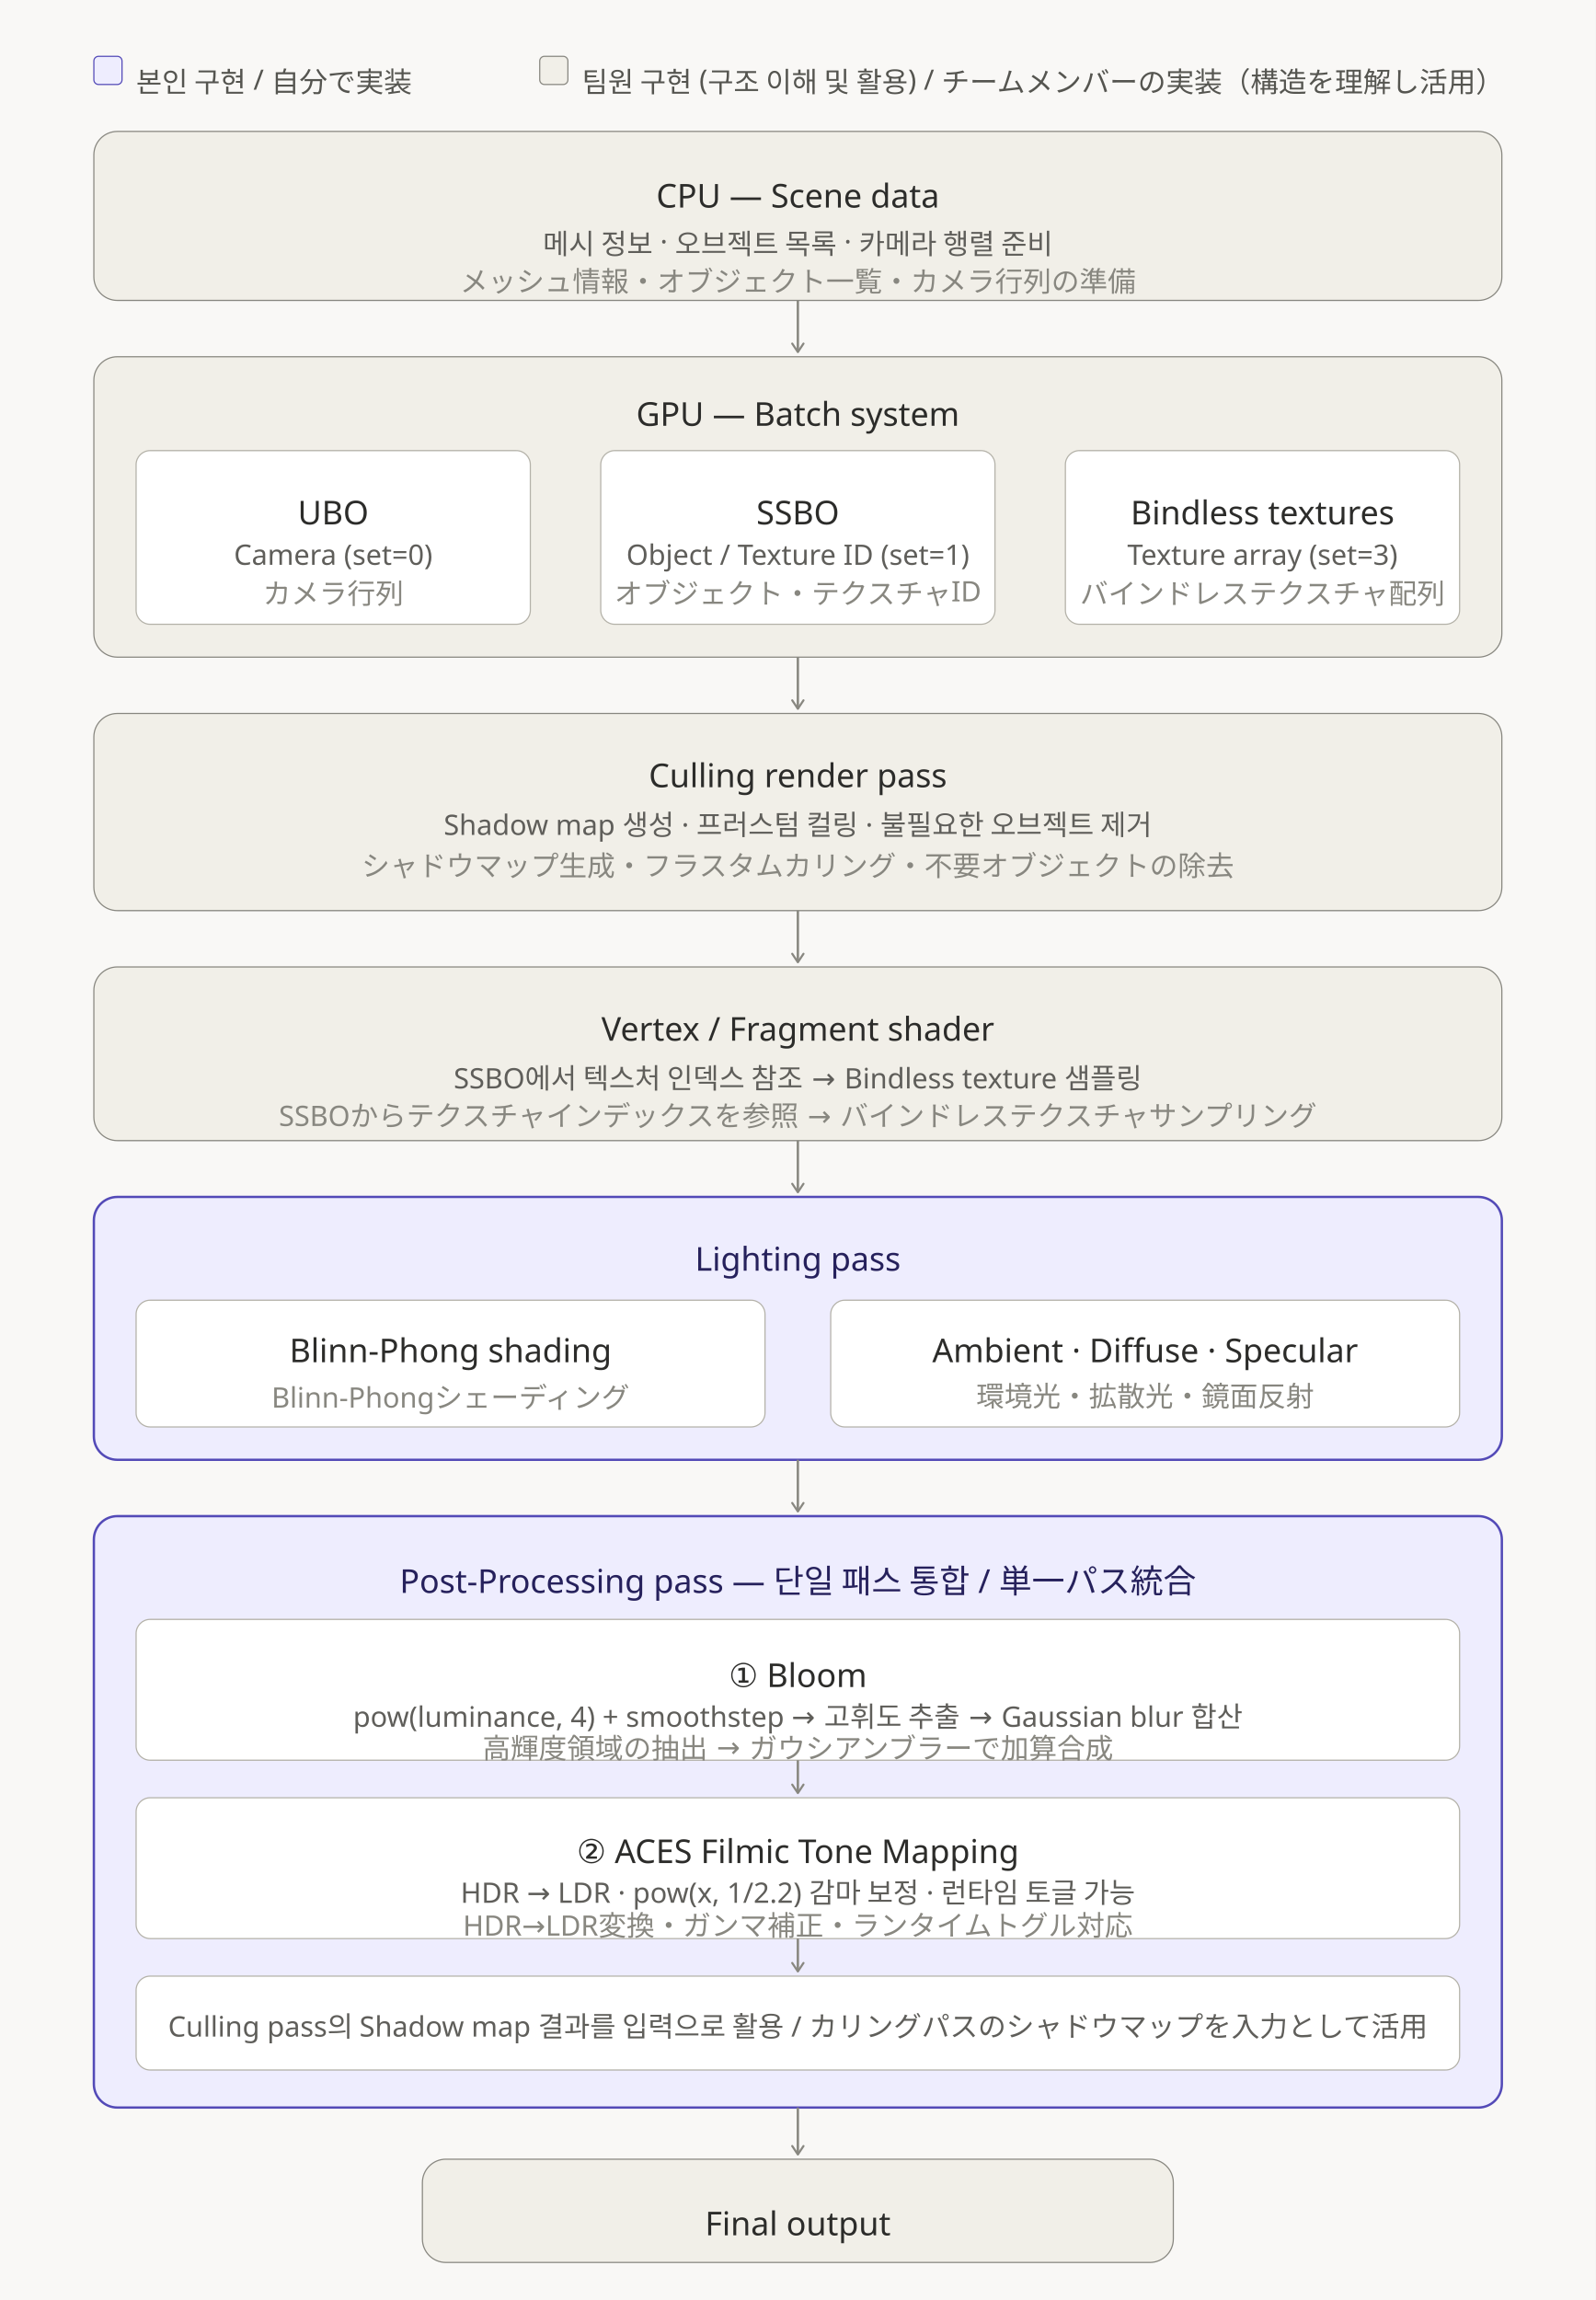
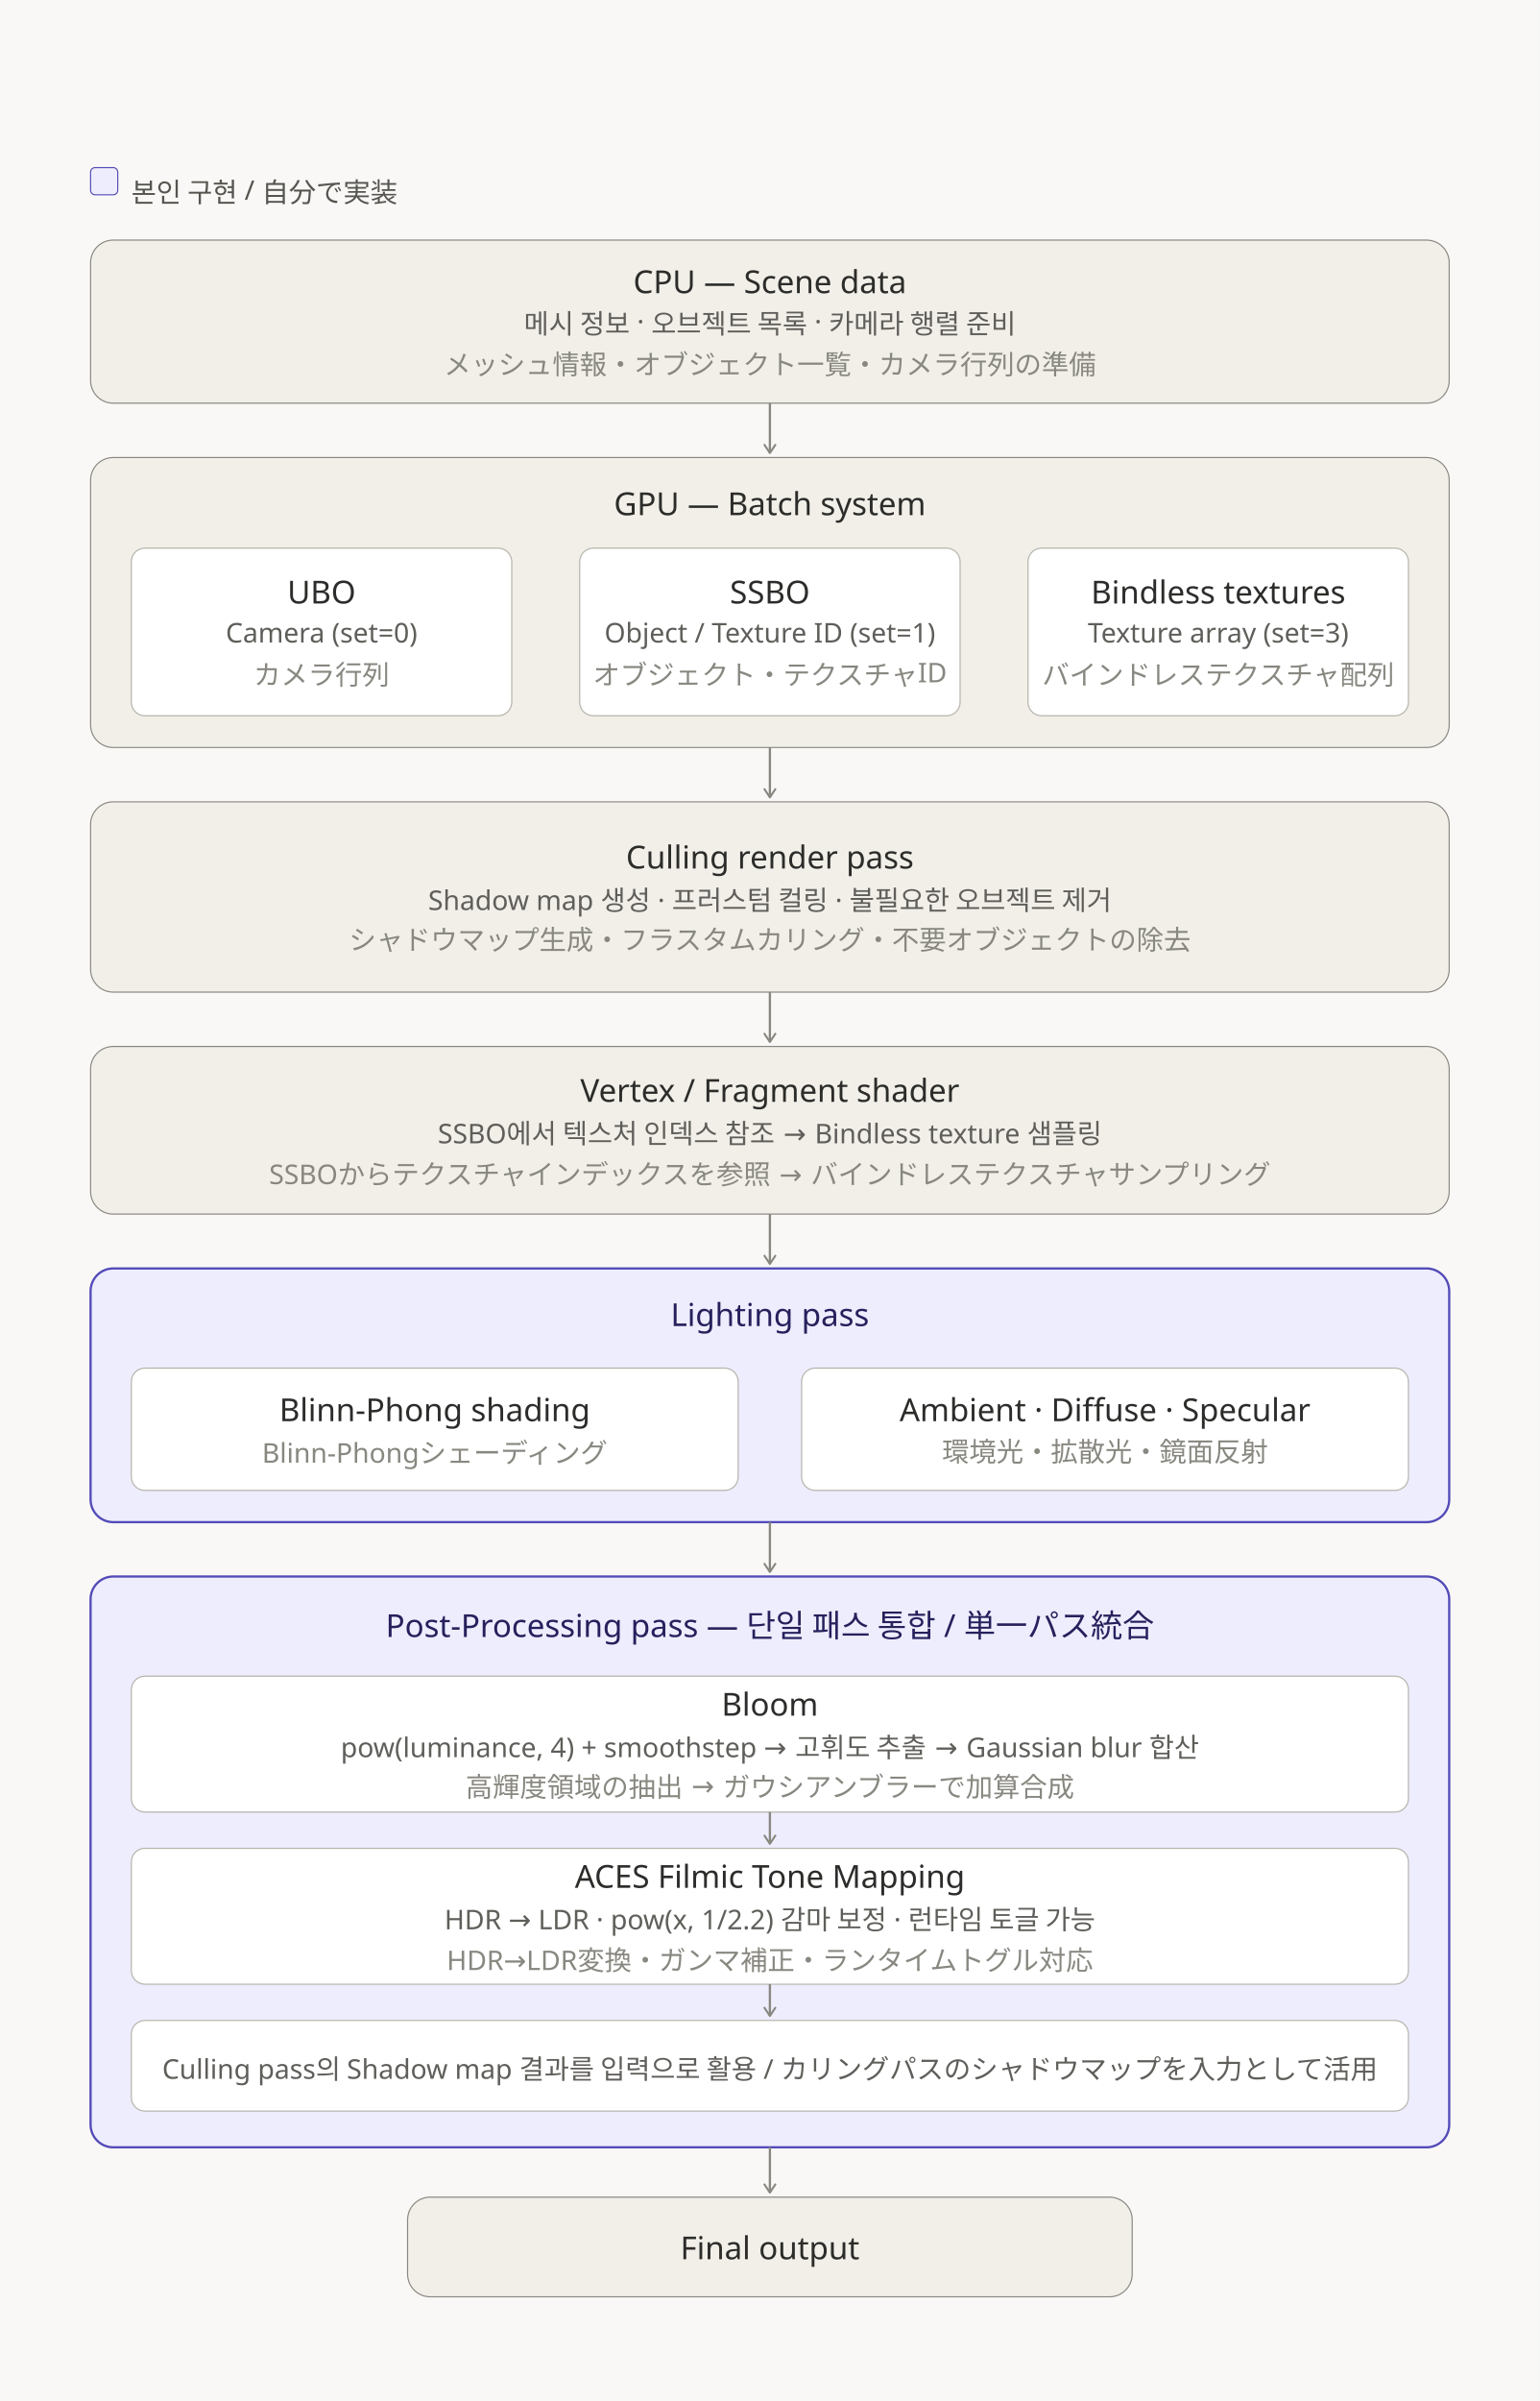
- <svg xmlns="http://www.w3.org/2000/svg" width="680" viewBox="0 0 680 980" role="img">
+ <svg xmlns="http://www.w3.org/2000/svg" width="680" viewBox="0 0 680 1060" role="img">
  <defs>
    <marker id="arrow" viewBox="0 0 10 10" refX="8" refY="5" markerWidth="6" markerHeight="6" orient="auto-start-reverse">
      <path d="M2 1L8 5L2 9" fill="none" stroke="#888780" stroke-width="1.5" stroke-linecap="round" stroke-linejoin="round" />
    </marker>
  </defs>
-   <rect width="680" height="980" fill="#f9f8f6" />
-   <rect x="40" y="24" width="12" height="12" rx="2" fill="#EEEDFE" stroke="#534AB7" stroke-width="0.5" />
-   <text x="58" y="34" font-family="sans-serif" font-size="12" fill="#555550" dominant-baseline="central">본인 구현 / 自分で実装</text>
-   <rect x="230" y="24" width="12" height="12" rx="2" fill="#F1EFE8" stroke="#888780" stroke-width="0.5" />
-   <text x="248" y="34" font-family="sans-serif" font-size="12" fill="#555550" dominant-baseline="central">팀원 구현 (구조 이해 및 활용) / チームメンバーの実装（構造を理解し活用）</text>
-   <rect x="40" y="56" width="600" height="72" rx="10" fill="#F1EFE8" stroke="#888780" stroke-width="0.5" />
-   <text x="340" y="83" font-family="sans-serif" font-size="14" font-weight="500" fill="#2C2C2A" text-anchor="middle" dominant-baseline="central">CPU — Scene data</text>
-   <text x="340" y="103" font-family="sans-serif" font-size="12" fill="#5F5E5A" text-anchor="middle" dominant-baseline="central">메시 정보 · 오브젝트 목록 · 카메라 행렬 준비</text>
-   <text x="340" y="119" font-family="sans-serif" font-size="12" fill="#888780" text-anchor="middle" dominant-baseline="central">メッシュ情報・オブジェクト一覧・カメラ行列の準備</text>
-   <line x1="340" y1="128" x2="340" y2="150" stroke="#888780" stroke-width="1" marker-end="url(#arrow)" />
-   <rect x="40" y="152" width="600" height="128" rx="10" fill="#F1EFE8" stroke="#888780" stroke-width="0.5" />
-   <text x="340" y="176" font-family="sans-serif" font-size="14" font-weight="500" fill="#2C2C2A" text-anchor="middle" dominant-baseline="central">GPU — Batch system</text>
-   <rect x="58" y="192" width="168" height="74" rx="6" fill="#ffffff" stroke="#B4B2A9" stroke-width="0.5" />
-   <text x="142" y="218" font-family="sans-serif" font-size="14" font-weight="500" fill="#2C2C2A" text-anchor="middle" dominant-baseline="central">UBO</text>
-   <text x="142" y="236" font-family="sans-serif" font-size="12" fill="#5F5E5A" text-anchor="middle" dominant-baseline="central">Camera (set=0)</text>
-   <text x="142" y="252" font-family="sans-serif" font-size="12" fill="#888780" text-anchor="middle" dominant-baseline="central">カメラ行列</text>
-   <rect x="256" y="192" width="168" height="74" rx="6" fill="#ffffff" stroke="#B4B2A9" stroke-width="0.5" />
-   <text x="340" y="218" font-family="sans-serif" font-size="14" font-weight="500" fill="#2C2C2A" text-anchor="middle" dominant-baseline="central">SSBO</text>
-   <text x="340" y="236" font-family="sans-serif" font-size="12" fill="#5F5E5A" text-anchor="middle" dominant-baseline="central">Object / Texture ID (set=1)</text>
-   <text x="340" y="252" font-family="sans-serif" font-size="12" fill="#888780" text-anchor="middle" dominant-baseline="central">オブジェクト・テクスチャID</text>
-   <rect x="454" y="192" width="168" height="74" rx="6" fill="#ffffff" stroke="#B4B2A9" stroke-width="0.5" />
-   <text x="538" y="218" font-family="sans-serif" font-size="14" font-weight="500" fill="#2C2C2A" text-anchor="middle" dominant-baseline="central">Bindless textures</text>
-   <text x="538" y="236" font-family="sans-serif" font-size="12" fill="#5F5E5A" text-anchor="middle" dominant-baseline="central">Texture array (set=3)</text>
-   <text x="538" y="252" font-family="sans-serif" font-size="12" fill="#888780" text-anchor="middle" dominant-baseline="central">バインドレステクスチャ配列</text>
-   <line x1="340" y1="280" x2="340" y2="302" stroke="#888780" stroke-width="1" marker-end="url(#arrow)" />
-   <rect x="40" y="304" width="600" height="84" rx="10" fill="#F1EFE8" stroke="#888780" stroke-width="0.5" />
-   <text x="340" y="330" font-family="sans-serif" font-size="14" font-weight="500" fill="#2C2C2A" text-anchor="middle" dominant-baseline="central">Culling render pass</text>
-   <text x="340" y="350" font-family="sans-serif" font-size="12" fill="#5F5E5A" text-anchor="middle" dominant-baseline="central">Shadow map 생성 · 프러스텀 컬링 · 불필요한 오브젝트 제거</text>
-   <text x="340" y="368" font-family="sans-serif" font-size="12" fill="#888780" text-anchor="middle" dominant-baseline="central">シャドウマップ生成・フラスタムカリング・不要オブジェクトの除去</text>
-   <line x1="340" y1="388" x2="340" y2="410" stroke="#888780" stroke-width="1" marker-end="url(#arrow)" />
-   <rect x="40" y="412" width="600" height="74" rx="10" fill="#F1EFE8" stroke="#888780" stroke-width="0.5" />
-   <text x="340" y="438" font-family="sans-serif" font-size="14" font-weight="500" fill="#2C2C2A" text-anchor="middle" dominant-baseline="central">Vertex / Fragment shader</text>
-   <text x="340" y="458" font-family="sans-serif" font-size="12" fill="#5F5E5A" text-anchor="middle" dominant-baseline="central">SSBO에서 텍스처 인덱스 참조 → Bindless texture 샘플링</text>
-   <text x="340" y="474" font-family="sans-serif" font-size="12" fill="#888780" text-anchor="middle" dominant-baseline="central">SSBOからテクスチャインデックスを参照 → バインドレステクスチャサンプリング</text>
-   <line x1="340" y1="486" x2="340" y2="508" stroke="#888780" stroke-width="1" marker-end="url(#arrow)" />
-   <rect x="40" y="510" width="600" height="112" rx="10" fill="#EEEDFE" stroke="#534AB7" stroke-width="1" />
-   <text x="340" y="536" font-family="sans-serif" font-size="14" font-weight="500" fill="#26215C" text-anchor="middle" dominant-baseline="central">Lighting pass</text>
-   <rect x="58" y="554" width="268" height="54" rx="6" fill="#ffffff" stroke="#B4B2A9" stroke-width="0.5" />
-   <text x="192" y="575" font-family="sans-serif" font-size="14" font-weight="500" fill="#2C2C2A" text-anchor="middle" dominant-baseline="central">Blinn-Phong shading</text>
-   <text x="192" y="594" font-family="sans-serif" font-size="12" fill="#888780" text-anchor="middle" dominant-baseline="central">Blinn-Phongシェーディング</text>
-   <rect x="354" y="554" width="268" height="54" rx="6" fill="#ffffff" stroke="#B4B2A9" stroke-width="0.5" />
-   <text x="488" y="575" font-family="sans-serif" font-size="14" font-weight="500" fill="#2C2C2A" text-anchor="middle" dominant-baseline="central">Ambient · Diffuse · Specular</text>
-   <text x="488" y="594" font-family="sans-serif" font-size="12" fill="#888780" text-anchor="middle" dominant-baseline="central">環境光・拡散光・鏡面反射</text>
-   <line x1="340" y1="622" x2="340" y2="644" stroke="#888780" stroke-width="1" marker-end="url(#arrow)" />
-   <rect x="40" y="646" width="600" height="252" rx="10" fill="#EEEDFE" stroke="#534AB7" stroke-width="1" />
-   <text x="340" y="672" font-family="sans-serif" font-size="14" font-weight="500" fill="#26215C" text-anchor="middle" dominant-baseline="central">Post-Processing pass — 단일 패스 통합 / 単一パス統合</text>
-   <rect x="58" y="690" width="564" height="60" rx="6" fill="#ffffff" stroke="#B4B2A9" stroke-width="0.5" />
-   <text x="340" y="712" font-family="sans-serif" font-size="14" font-weight="500" fill="#2C2C2A" text-anchor="middle" dominant-baseline="central">① Bloom</text>
-   <text x="340" y="730" font-family="sans-serif" font-size="12" fill="#5F5E5A" text-anchor="middle" dominant-baseline="central">pow(luminance, 4) + smoothstep → 고휘도 추출 → Gaussian blur 합산</text>
-   <text x="340" y="744" font-family="sans-serif" font-size="12" fill="#888780" text-anchor="middle" dominant-baseline="central">高輝度領域の抽出 → ガウシアンブラーで加算合成</text>
-   <line x1="340" y1="750" x2="340" y2="764" stroke="#888780" stroke-width="1" marker-end="url(#arrow)" />
-   <rect x="58" y="766" width="564" height="60" rx="6" fill="#ffffff" stroke="#B4B2A9" stroke-width="0.5" />
-   <text x="340" y="787" font-family="sans-serif" font-size="14" font-weight="500" fill="#2C2C2A" text-anchor="middle" dominant-baseline="central">② ACES Filmic Tone Mapping</text>
-   <text x="340" y="805" font-family="sans-serif" font-size="12" fill="#5F5E5A" text-anchor="middle" dominant-baseline="central">HDR → LDR · pow(x, 1/2.2) 감마 보정 · 런타임 토글 가능</text>
-   <text x="340" y="819" font-family="sans-serif" font-size="12" fill="#888780" text-anchor="middle" dominant-baseline="central">HDR→LDR変換・ガンマ補正・ランタイムトグル対応</text>
-   <line x1="340" y1="826" x2="340" y2="840" stroke="#888780" stroke-width="1" marker-end="url(#arrow)" />
-   <rect x="58" y="842" width="564" height="40" rx="6" fill="#ffffff" stroke="#B4B2A9" stroke-width="0.5" />
-   <text x="340" y="862" font-family="sans-serif" font-size="12" fill="#5F5E5A" text-anchor="middle" dominant-baseline="central">Culling pass의 Shadow map 결과를 입력으로 활용 / カリングパスのシャドウマップを入力として活用</text>
-   <line x1="340" y1="898" x2="340" y2="918" stroke="#888780" stroke-width="1" marker-end="url(#arrow)" />
-   <rect x="180" y="920" width="320" height="44" rx="10" fill="#F1EFE8" stroke="#888780" stroke-width="0.5" />
-   <text x="340" y="947" font-family="sans-serif" font-size="14" font-weight="500" fill="#2C2C2A" text-anchor="middle" dominant-baseline="central">Final output</text>
+   <rect width="680" height="1060" fill="#f9f8f6" />
+   <g transform="translate(0, 50)">
+     <rect x="40" y="24" width="12" height="12" rx="2" fill="#EEEDFE" stroke="#534AB7" stroke-width="0.5" />
+     <text x="58" y="34" font-family="sans-serif" font-size="12" fill="#555550" dominant-baseline="central">본인 구현 / 自分で実装</text>
+     <rect x="40" y="56" width="600" height="72" rx="10" fill="#F1EFE8" stroke="#888780" stroke-width="0.5" />
+     <text x="340" y="74" font-family="sans-serif" font-size="14" font-weight="500" fill="#2C2C2A" text-anchor="middle" dominant-baseline="central">CPU — Scene data</text>
+     <text x="340" y="92" font-family="sans-serif" font-size="12" fill="#5F5E5A" text-anchor="middle" dominant-baseline="central">메시 정보 · 오브젝트 목록 · 카메라 행렬 준비</text>
+     <text x="340" y="110" font-family="sans-serif" font-size="12" fill="#888780" text-anchor="middle" dominant-baseline="central">メッシュ情報・オブジェクト一覧・カメラ行列の準備</text>
+     <line x1="340" y1="128" x2="340" y2="150" stroke="#888780" stroke-width="1" marker-end="url(#arrow)" />
+     <rect x="40" y="152" width="600" height="128" rx="10" fill="#F1EFE8" stroke="#888780" stroke-width="0.5" />
+     <text x="340" y="172" font-family="sans-serif" font-size="14" font-weight="500" fill="#2C2C2A" text-anchor="middle" dominant-baseline="central">GPU — Batch system</text>
+     <rect x="58" y="192" width="168" height="74" rx="6" fill="#ffffff" stroke="#B4B2A9" stroke-width="0.5" />
+     <text x="142" y="211" font-family="sans-serif" font-size="14" font-weight="500" fill="#2C2C2A" text-anchor="middle" dominant-baseline="central">UBO</text>
+     <text x="142" y="229" font-family="sans-serif" font-size="12" fill="#5F5E5A" text-anchor="middle" dominant-baseline="central">Camera (set=0)</text>
+     <text x="142" y="247" font-family="sans-serif" font-size="12" fill="#888780" text-anchor="middle" dominant-baseline="central">カメラ行列</text>
+     <rect x="256" y="192" width="168" height="74" rx="6" fill="#ffffff" stroke="#B4B2A9" stroke-width="0.5" />
+     <text x="340" y="211" font-family="sans-serif" font-size="14" font-weight="500" fill="#2C2C2A" text-anchor="middle" dominant-baseline="central">SSBO</text>
+     <text x="340" y="229" font-family="sans-serif" font-size="12" fill="#5F5E5A" text-anchor="middle" dominant-baseline="central">Object / Texture ID (set=1)</text>
+     <text x="340" y="247" font-family="sans-serif" font-size="12" fill="#888780" text-anchor="middle" dominant-baseline="central">オブジェクト・テクスチャID</text>
+     <rect x="454" y="192" width="168" height="74" rx="6" fill="#ffffff" stroke="#B4B2A9" stroke-width="0.5" />
+     <text x="538" y="211" font-family="sans-serif" font-size="14" font-weight="500" fill="#2C2C2A" text-anchor="middle" dominant-baseline="central">Bindless textures</text>
+     <text x="538" y="229" font-family="sans-serif" font-size="12" fill="#5F5E5A" text-anchor="middle" dominant-baseline="central">Texture array (set=3)</text>
+     <text x="538" y="247" font-family="sans-serif" font-size="12" fill="#888780" text-anchor="middle" dominant-baseline="central">バインドレステクスチャ配列</text>
+     <line x1="340" y1="280" x2="340" y2="302" stroke="#888780" stroke-width="1" marker-end="url(#arrow)" />
+     <rect x="40" y="304" width="600" height="84" rx="10" fill="#F1EFE8" stroke="#888780" stroke-width="0.5" />
+     <text x="340" y="328" font-family="sans-serif" font-size="14" font-weight="500" fill="#2C2C2A" text-anchor="middle" dominant-baseline="central">Culling render pass</text>
+     <text x="340" y="346" font-family="sans-serif" font-size="12" fill="#5F5E5A" text-anchor="middle" dominant-baseline="central">Shadow map 생성 · 프러스텀 컬링 · 불필요한 오브젝트 제거</text>
+     <text x="340" y="364" font-family="sans-serif" font-size="12" fill="#888780" text-anchor="middle" dominant-baseline="central">シャドウマップ生成・フラスタムカリング・不要オブジェクトの除去</text>
+     <line x1="340" y1="388" x2="340" y2="410" stroke="#888780" stroke-width="1" marker-end="url(#arrow)" />
+     <rect x="40" y="412" width="600" height="74" rx="10" fill="#F1EFE8" stroke="#888780" stroke-width="0.5" />
+     <text x="340" y="431" font-family="sans-serif" font-size="14" font-weight="500" fill="#2C2C2A" text-anchor="middle" dominant-baseline="central">Vertex / Fragment shader</text>
+     <text x="340" y="449" font-family="sans-serif" font-size="12" fill="#5F5E5A" text-anchor="middle" dominant-baseline="central">SSBO에서 텍스처 인덱스 참조 → Bindless texture 샘플링</text>
+     <text x="340" y="467" font-family="sans-serif" font-size="12" fill="#888780" text-anchor="middle" dominant-baseline="central">SSBOからテクスチャインデックスを参照 → バインドレステクスチャサンプリング</text>
+     <line x1="340" y1="486" x2="340" y2="508" stroke="#888780" stroke-width="1" marker-end="url(#arrow)" />
+     <rect x="40" y="510" width="600" height="112" rx="10" fill="#EEEDFE" stroke="#534AB7" stroke-width="1" />
+     <text x="340" y="530" font-family="sans-serif" font-size="14" font-weight="500" fill="#26215C" text-anchor="middle" dominant-baseline="central">Lighting pass</text>
+     <rect x="58" y="554" width="268" height="54" rx="6" fill="#ffffff" stroke="#B4B2A9" stroke-width="0.5" />
+     <text x="192" y="572" font-family="sans-serif" font-size="14" font-weight="500" fill="#2C2C2A" text-anchor="middle" dominant-baseline="central">Blinn-Phong shading</text>
+     <text x="192" y="590" font-family="sans-serif" font-size="12" fill="#888780" text-anchor="middle" dominant-baseline="central">Blinn-Phongシェーディング</text>
+     <rect x="354" y="554" width="268" height="54" rx="6" fill="#ffffff" stroke="#B4B2A9" stroke-width="0.5" />
+     <text x="488" y="572" font-family="sans-serif" font-size="14" font-weight="500" fill="#2C2C2A" text-anchor="middle" dominant-baseline="central">Ambient · Diffuse · Specular</text>
+     <text x="488" y="590" font-family="sans-serif" font-size="12" fill="#888780" text-anchor="middle" dominant-baseline="central">環境光・拡散光・鏡面反射</text>
+     <line x1="340" y1="622" x2="340" y2="644" stroke="#888780" stroke-width="1" marker-end="url(#arrow)" />
+     <rect x="40" y="646" width="600" height="252" rx="10" fill="#EEEDFE" stroke="#534AB7" stroke-width="1" />
+     <text x="340" y="666" font-family="sans-serif" font-size="14" font-weight="500" fill="#26215C" text-anchor="middle" dominant-baseline="central">Post-Processing pass — 단일 패스 통합 / 単一パス統合</text>
+     <rect x="58" y="690" width="564" height="60" rx="6" fill="#ffffff" stroke="#B4B2A9" stroke-width="0.5" />
+     <text x="340" y="702" font-family="sans-serif" font-size="14" font-weight="500" fill="#2C2C2A" text-anchor="middle" dominant-baseline="central">Bloom</text>
+     <text x="340" y="720" font-family="sans-serif" font-size="12" fill="#5F5E5A" text-anchor="middle" dominant-baseline="central">pow(luminance, 4) + smoothstep → 고휘도 추출 → Gaussian blur 합산</text>
+     <text x="340" y="738" font-family="sans-serif" font-size="12" fill="#888780" text-anchor="middle" dominant-baseline="central">高輝度領域の抽出 → ガウシアンブラーで加算合成</text>
+     <line x1="340" y1="750" x2="340" y2="764" stroke="#888780" stroke-width="1" marker-end="url(#arrow)" />
+     <rect x="58" y="766" width="564" height="60" rx="6" fill="#ffffff" stroke="#B4B2A9" stroke-width="0.5" />
+     <text x="340" y="778" font-family="sans-serif" font-size="14" font-weight="500" fill="#2C2C2A" text-anchor="middle" dominant-baseline="central">ACES Filmic Tone Mapping</text>
+     <text x="340" y="796" font-family="sans-serif" font-size="12" fill="#5F5E5A" text-anchor="middle" dominant-baseline="central">HDR → LDR · pow(x, 1/2.2) 감마 보정 · 런타임 토글 가능</text>
+     <text x="340" y="814" font-family="sans-serif" font-size="12" fill="#888780" text-anchor="middle" dominant-baseline="central">HDR→LDR変換・ガンマ補正・ランタイムトグル対応</text>
+     <line x1="340" y1="826" x2="340" y2="840" stroke="#888780" stroke-width="1" marker-end="url(#arrow)" />
+     <rect x="58" y="842" width="564" height="40" rx="6" fill="#ffffff" stroke="#B4B2A9" stroke-width="0.5" />
+     <text x="340" y="862" font-family="sans-serif" font-size="12" fill="#5F5E5A" text-anchor="middle" dominant-baseline="central">Culling pass의 Shadow map 결과를 입력으로 활용 / カリングパスのシャドウマップを入力として活用</text>
+     <line x1="340" y1="898" x2="340" y2="918" stroke="#888780" stroke-width="1" marker-end="url(#arrow)" />
+     <rect x="180" y="920" width="320" height="44" rx="10" fill="#F1EFE8" stroke="#888780" stroke-width="0.5" />
+     <text x="340" y="942" font-family="sans-serif" font-size="14" font-weight="500" fill="#2C2C2A" text-anchor="middle" dominant-baseline="central">Final output</text>
+   </g>
</svg>
